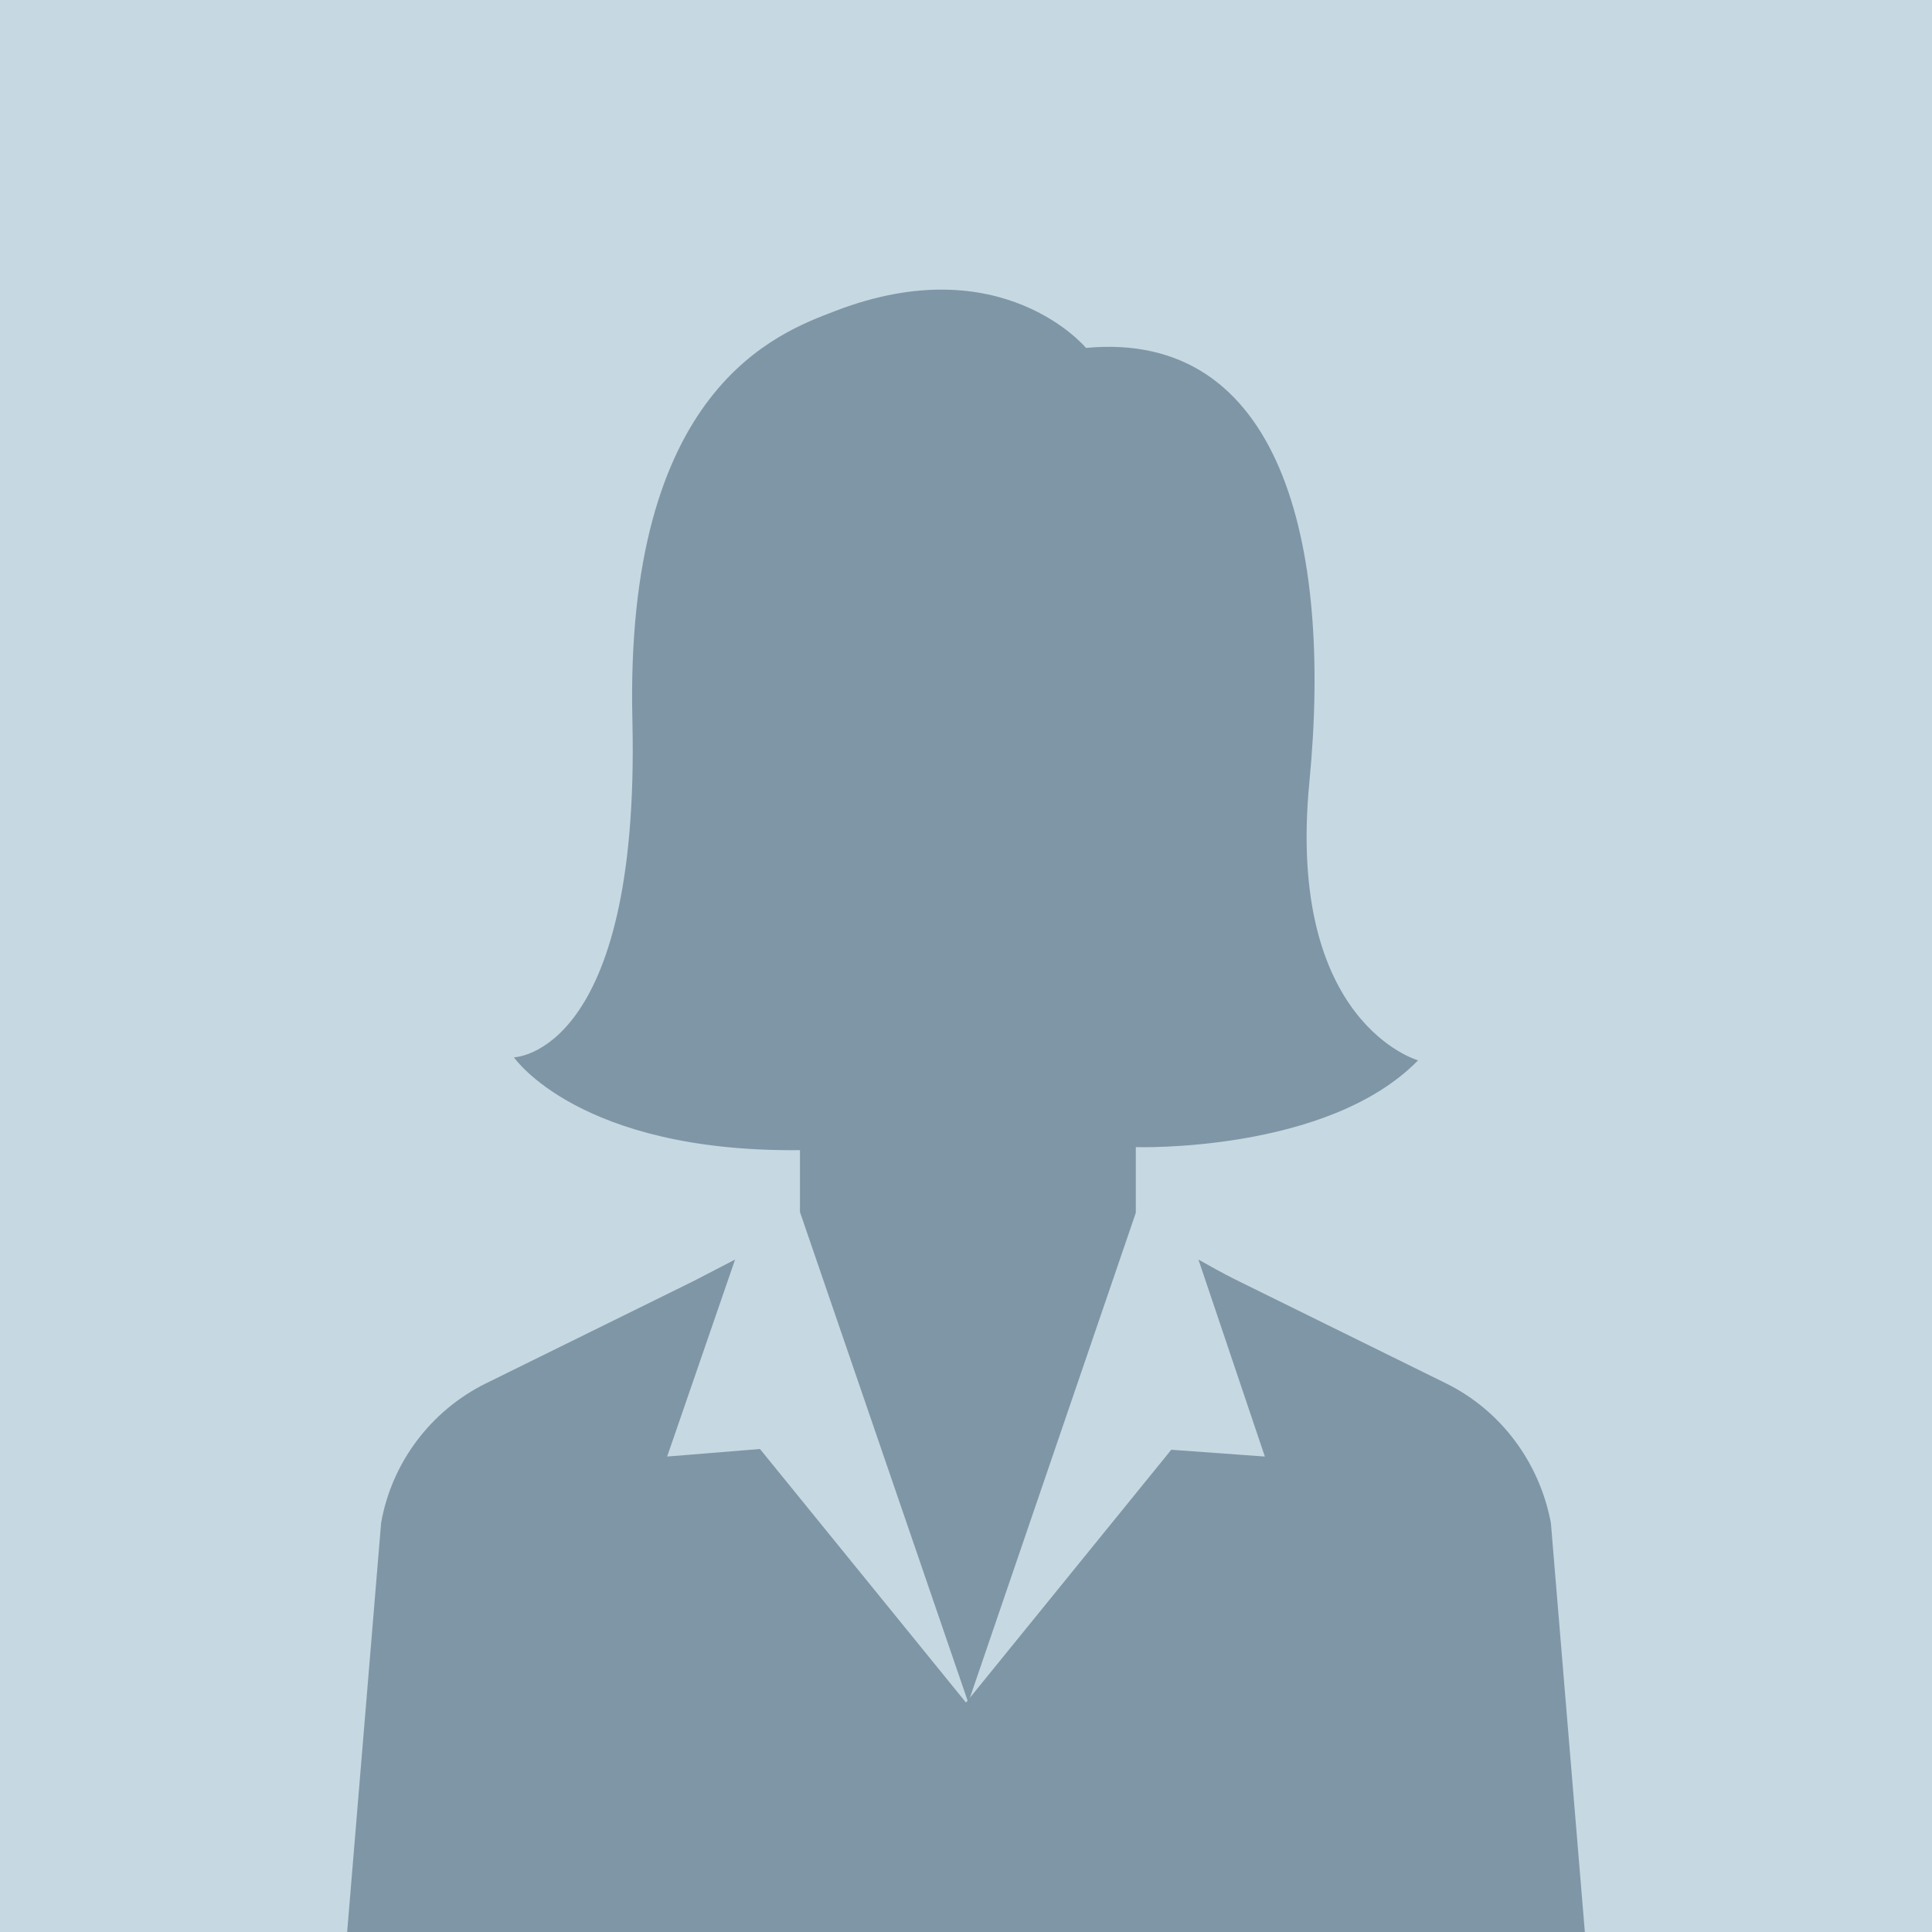
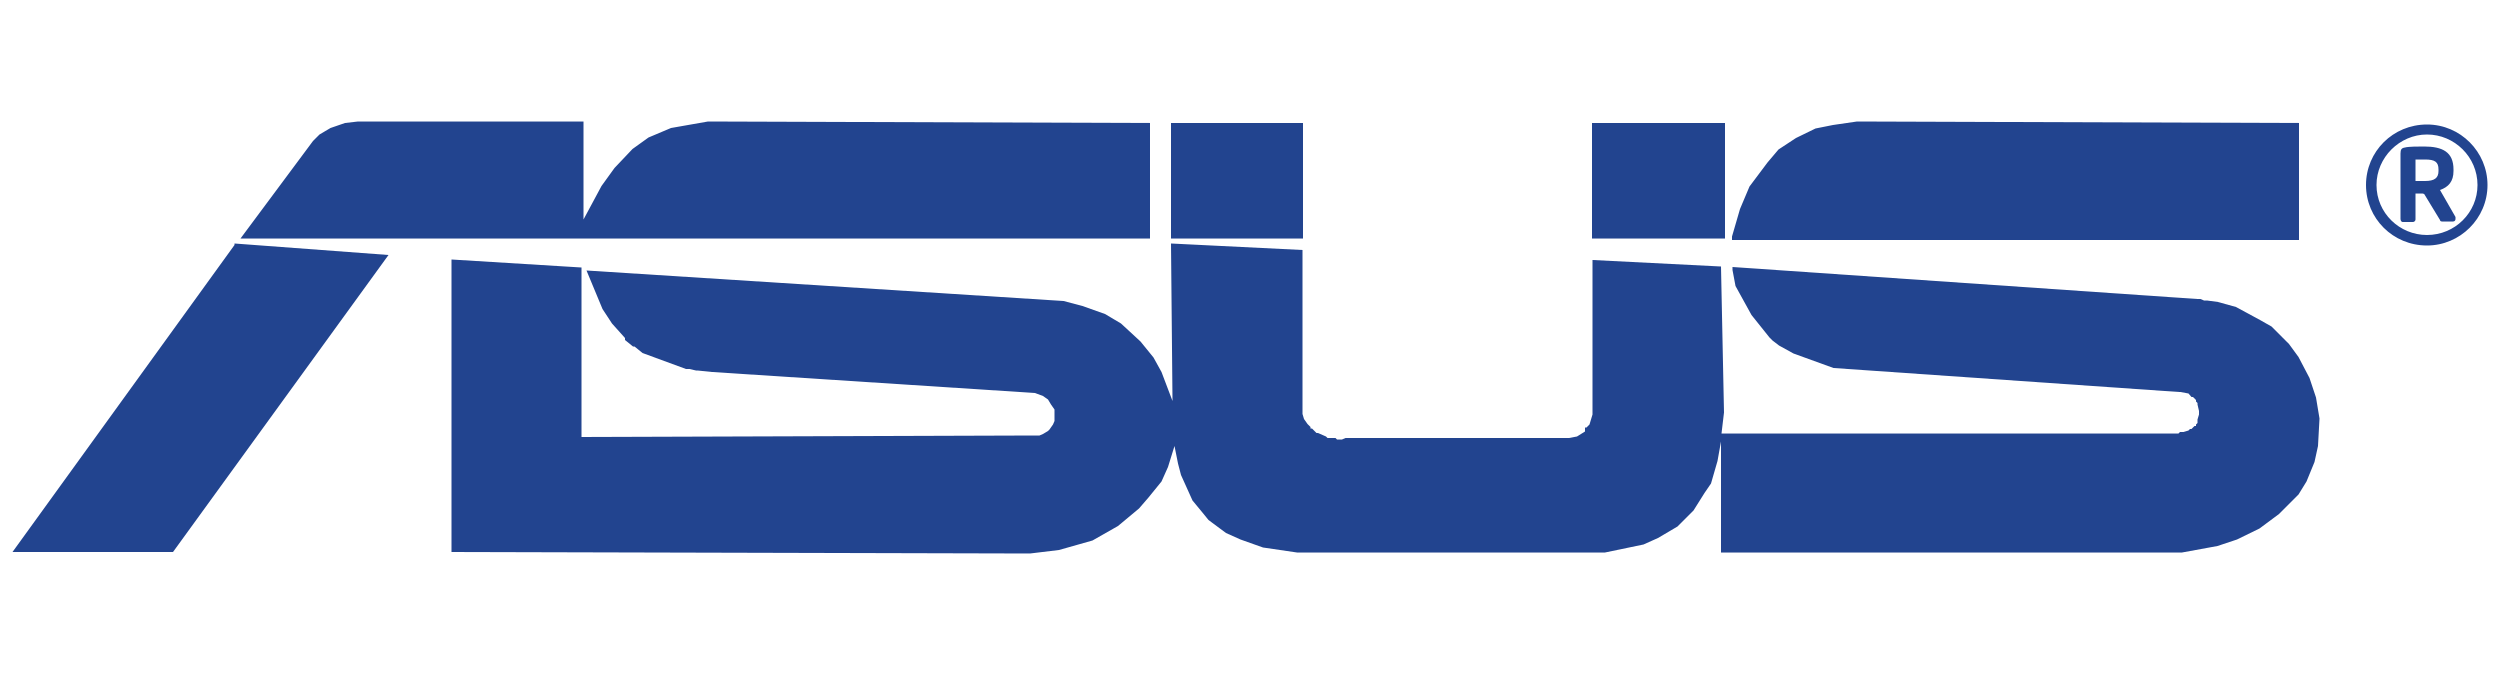
- <svg xmlns="http://www.w3.org/2000/svg" version="1.1" id="woman" x="0px" y="0px" viewBox="0 0 256 256" style="width: 256px; height: 256px;">
-   <rect fill="#C6D8E1" width="256" height="256" />
-   <path fill="#7F96A6" d="M150.5,160.1L150.5,160.1V152c0,0,25.4,0.8,37.4-11.5c0,0-17.5-4.9-14.4-36.9c3.1-31.9-3.9-59.9-29.6-57.5  c0,0-11.1-13.4-33.2-4.9c-7.6,2.9-28,10.2-26.9,54.4c1,44.2-15.7,44.5-15.7,44.5s8.6,12.6,37.9,12.3v8.2l22.3,65l22.2-64.9  L150.5,160.1z" />
-   <path fill="#7F96A6" d="M210,256l-4.5-54.2c-1.5-8-6.6-14.9-13.9-18.5l-28-13.8c-1.6-0.8-3.2-1.7-4.8-2.6l8.8,26.1l-12.4-0.9  L128,225.6L100.7,192L88.4,193l9-26.1l-5.6,2.9l-27.4,13.5c-7.3,3.6-12.5,10.5-13.9,18.5L46,256H210z" />
+ <svg xmlns="http://www.w3.org/2000/svg" version="1.1" id="intel" x="0px" y="0px" width="500px" height="135px" viewBox="0 0 500 135" enable-background="new 0 0 500 135" xml:space="preserve">
+   <path id="path2855" fill="#22448F" d="M71.6,24.3L69,24.6l-2.9,1l-2.2,1.3l-1.3,1.3L48.1,47.7H230V24.6l-88.4-0.3l-7.4,1.3l-4.5,1.9  l-3.2,2.3l-3.6,3.8l-2.6,3.6l-3.6,6.7V24.3H74.2h-0.3H71.6z M371.4,24.3l-4.8,0.7l-3.5,0.7l-3.9,1.9l-3.5,2.3l-2.2,2.6l-3.6,4.8  l-1.9,4.5l-1.6,5.5v0.7h113.4V24.6L371.4,24.3z M234.2,24.6v23.1h26.4V24.6H234.2z M318.4,24.6v23.1h26.6V24.6H318.4z M485.4,24.9  c-6.8,0-12.2,5.4-12.2,12.1c0,6.7,5.4,12.1,12.2,12.1c6.6,0,12.1-5.4,12.1-12.1C497.5,30.4,492.1,24.9,485.4,24.9z M485.4,26.9  c5.5,0,10.1,4.5,10.1,10.1c0,5.5-4.5,10-10.1,10c-5.5,0-10.1-4.4-10.1-10C475.3,31.5,479.9,26.9,485.4,26.9z M484.8,29.3  c-1.1,0-3.1,0-3.8,0.2c-0.7,0.1-0.9,0.4-0.9,1.2v13.1c0,0.3,0.2,0.6,0.4,0.6h2.1c0.2,0,0.5-0.2,0.5-0.5v-5.2h0.5h0.9  c0.1,0,0.4,0.1,0.4,0.2l3.1,5.1c0,0.2,0.2,0.3,0.4,0.3h2.2c0.3,0,0.5-0.2,0.5-0.5v-0.4L488,38c1.7-0.6,2.7-1.7,2.7-3.8v-0.3  C490.7,30.4,488.5,29.3,484.8,29.3z M483.1,31.9h0.4h1.5c2,0,2.7,0.5,2.7,2v0.3c0,1.4-0.8,2-2.7,2h-1.9L483.1,31.9L483.1,31.9z   M46.9,48.7V49L2.5,110.4h32.1l43.1-59.4L46.9,48.7z M234.2,48.7l0.3,31.5l-2.2-5.8l-1.6-2.9l-2.6-3.2l-3.9-3.6l-3.2-1.9l-4.5-1.6  l-3.8-1l-95.4-6.1l3.2,7.7l1.9,2.9l2.6,2.9V68l1.6,1.3h0.3l1.6,1.3l8.7,3.2h0.7l1.3,0.3h0.3l2.9,0.3l64.6,4.2l1.6,0.6l1,0.7l0.6,1  l0.7,1v0.3v0.7v1v0.3l-0.3,0.7l-0.7,1l-0.3,0.3l-1,0.6l-0.7,0.3h-0.7h-0.3l-90.6,0.3V53.5l-26-1.6v58.5l115.7,0.3l5.8-0.7l6.7-1.9  l5.1-2.9l4.2-3.5l1.9-2.2l2.6-3.2l1.3-2.9l1.3-4.2l0.7,3.5l0.6,2.3l2.3,5.1l1.9,2.3l1.3,1.6l3.5,2.6l2.9,1.3l4.5,1.6l6.8,1H321  l7.7-1.6l2.9-1.3l3.9-2.3l3.2-3.2l2.2-3.5l1.3-1.9l1.3-4.5l0.7-3.9v22.2h92.2l7.1-1.3l3.9-1.3l4.5-2.2l3.9-2.9l3.9-3.9l1.6-2.6  l1.6-3.9l0.7-3.2l0.3-5.5l-0.7-4.2l-1.3-3.9l-2.2-4.2l-1.9-2.6l-3.5-3.5l-2.3-1.3l-4.8-2.6l-3.6-1l-2.2-0.3h-0.6l-0.7-0.3h-0.7  l-92.9-6.4v0.6l0.6,3.2l3.2,5.8l3.6,4.5l0.3,0.3l0.3,0.3l1.3,1l2.9,1.6l8,2.9l69.1,4.8h0.3l1.6,0.3l0.6,0.7h0.3l0.3,0.3l0.3,0.3v0.3  l0.3,0.3v0.3l0.3,1.3v0.7l-0.3,1v0.7l-0.3,0.3v0.3h-0.3l-0.3,0.3l-0.3,0.3H438l-0.3,0.3l-1,0.3H436l-0.3,0.3h-91.4l0.5-4.2  l-0.6-29.2l-25.7-1.3v29.6v1.3l-0.3,1l-0.3,1l-0.3,0.3l-0.3,0.3h-0.3V86v0.3l-1.6,1l-1.6,0.3h-1.3h-43.4l-0.7,0.3h-1l-0.3-0.3h-0.3  h-1h-0.3l-0.3-0.3l-1.6-0.7h-0.3l-0.3-0.3l-0.3-0.3l-0.3-0.3h-0.3v-0.3l-0.6-0.6l-0.7-1l-0.3-1v-0.3v-0.6v-0.3v-0.3V50L234.2,48.7z   M117.2,54.2L117.2,54.2l-0.3,0L117.2,54.2z" />
</svg>
